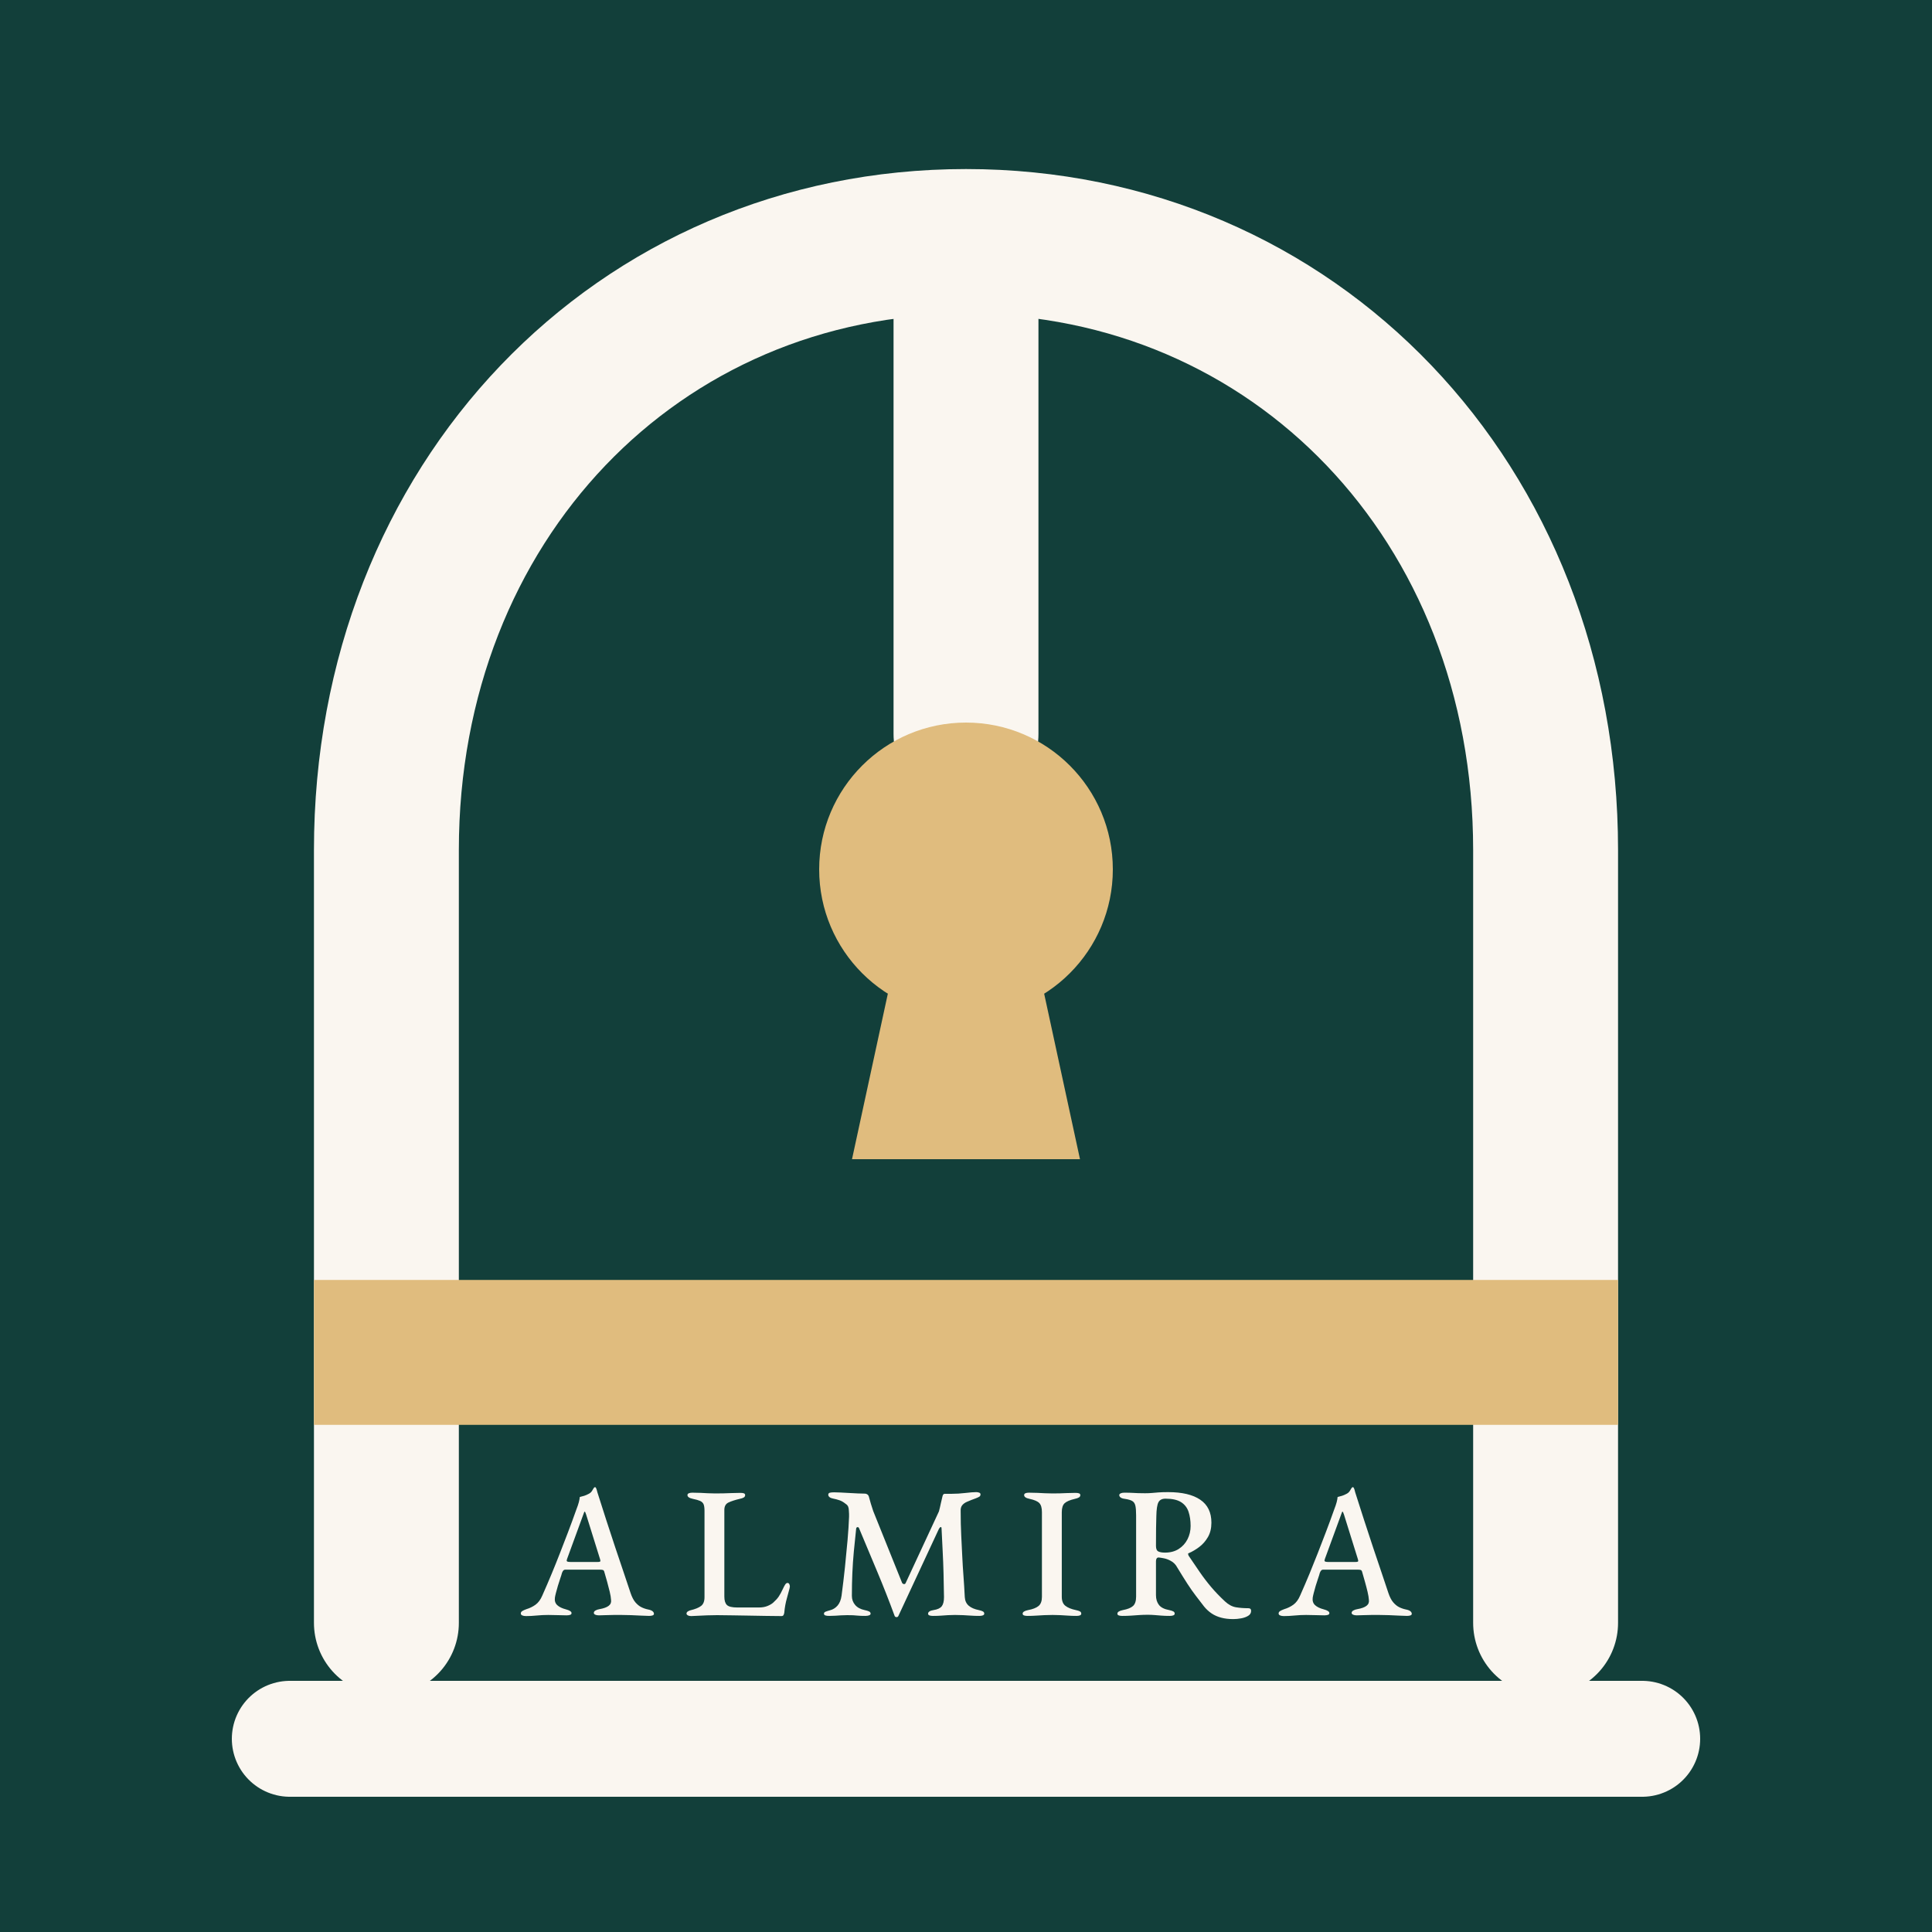
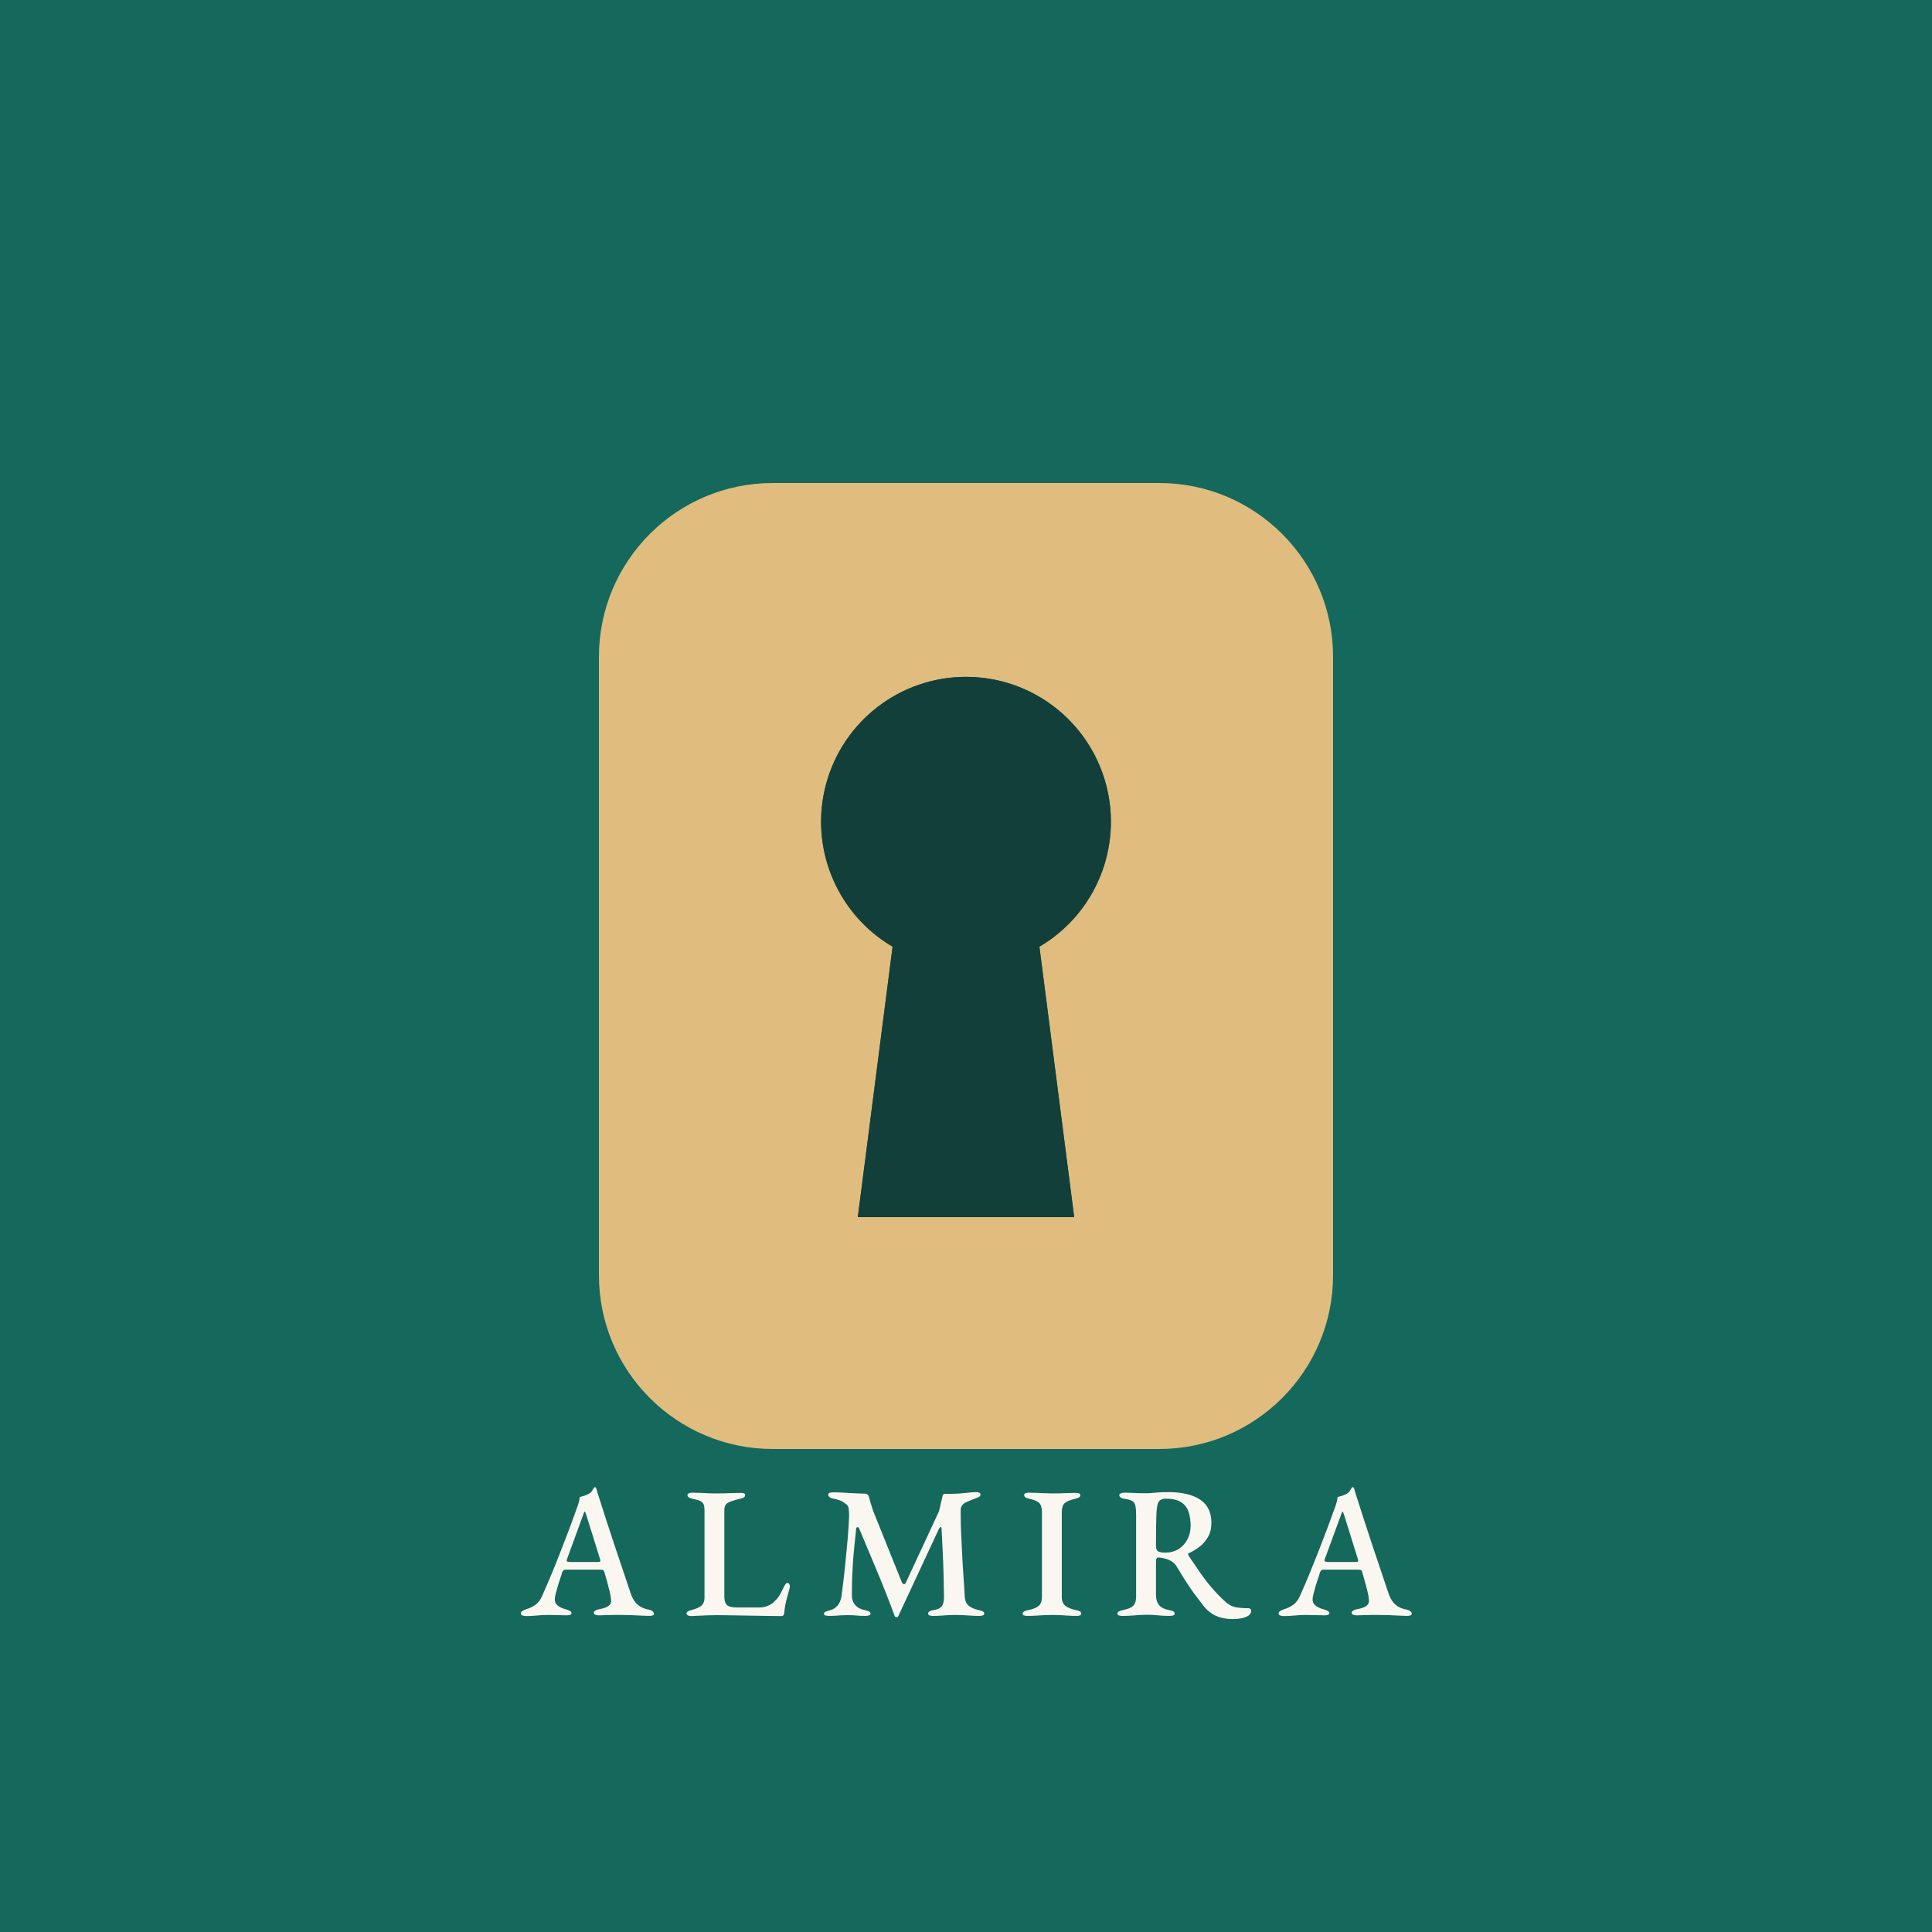
<svg xmlns="http://www.w3.org/2000/svg" viewBox="0 0 100 100" width="1024" height="1024" fill="none">
-   <rect width="100" height="100" fill="#123F3A" />
-   <path d="M20 84 V44 C20 26 33 12.5 50 12.5 C67 12.5 80 26 80 44 V84" stroke="#FAF6F0" stroke-width="7.5" stroke-linecap="round" stroke-linejoin="round" />
-   <path d="M15 90 H85" stroke="#FAF6F0" stroke-width="6" stroke-linecap="round" />
-   <path d="M50 14 V38" stroke="#FAF6F0" stroke-width="7.5" stroke-linecap="round" />
-   <circle cx="50" cy="45" r="7.6" fill="#E0BC7E" />
-   <path d="M46.2 50.3 L44.1 60 H55.9 L53.8 50.3 Z" fill="#E0BC7E" />
-   <path d="M16.25 70 H83.75" stroke="#E0BC7E" stroke-width="7.5" stroke-linecap="butt" />
-   <path d="M27.228 83.648Q27.112 83.648 27.034 83.615Q26.957 83.581 26.957 83.513Q26.957 83.435 27.034 83.387Q27.112 83.338 27.247 83.29Q27.509 83.212 27.722 83.057Q27.935 82.902 28.071 82.582Q28.333 81.991 28.556 81.453Q28.779 80.915 28.982 80.392Q29.186 79.868 29.399 79.311Q29.612 78.754 29.835 78.124Q29.922 77.901 29.961 77.751Q30 77.6 30.01 77.484Q30.136 77.455 30.242 77.421Q30.349 77.387 30.475 77.319Q30.591 77.261 30.654 77.15Q30.717 77.038 30.756 76.99Q30.775 76.98 30.8 76.975Q30.824 76.97 30.843 77.009Q30.872 77.058 30.887 77.116Q30.901 77.174 30.921 77.242Q31.144 77.949 31.381 78.681Q31.619 79.413 31.851 80.111Q32.084 80.809 32.287 81.405Q32.491 82.001 32.636 82.447Q32.743 82.766 32.888 82.936Q33.034 83.106 33.198 83.188Q33.363 83.27 33.557 83.309Q33.702 83.338 33.775 83.396Q33.848 83.455 33.848 83.532Q33.848 83.59 33.775 83.615Q33.702 83.639 33.596 83.639Q33.441 83.639 33.189 83.624Q32.937 83.61 32.665 83.6Q32.394 83.59 32.171 83.59Q31.987 83.59 31.764 83.59Q31.541 83.59 31.342 83.6Q31.144 83.61 30.998 83.61Q30.882 83.61 30.809 83.576Q30.737 83.542 30.737 83.484Q30.737 83.406 30.824 83.358Q30.911 83.309 31.027 83.29Q31.357 83.232 31.507 83.115Q31.657 82.999 31.628 82.805Q31.619 82.64 31.56 82.393Q31.502 82.146 31.425 81.87Q31.347 81.594 31.279 81.361Q31.26 81.284 31.211 81.264Q31.163 81.245 31.047 81.245H29.254Q29.205 81.245 29.166 81.279Q29.128 81.313 29.089 81.41Q29.06 81.526 28.997 81.705Q28.934 81.884 28.876 82.083Q28.817 82.282 28.774 82.451Q28.73 82.621 28.721 82.699Q28.691 82.941 28.842 83.081Q28.992 83.222 29.292 83.3Q29.583 83.377 29.583 83.493Q29.583 83.561 29.51 83.585Q29.438 83.61 29.321 83.61Q29.137 83.61 28.895 83.6Q28.653 83.59 28.381 83.59Q28.071 83.59 27.78 83.619Q27.49 83.648 27.228 83.648ZM29.525 80.847H30.94Q31.076 80.847 31.076 80.799Q31.076 80.77 31.071 80.75Q31.066 80.731 31.056 80.692L30.339 78.395Q30.291 78.24 30.262 78.24Q30.242 78.24 30.194 78.386L29.351 80.692Q29.331 80.75 29.331 80.77Q29.331 80.818 29.384 80.833Q29.438 80.847 29.525 80.847Z M35.777 83.648Q35.67 83.648 35.602 83.61Q35.534 83.571 35.534 83.522Q35.534 83.445 35.612 83.401Q35.689 83.358 35.738 83.348Q36.106 83.261 36.285 83.125Q36.465 82.989 36.465 82.67V78.201Q36.465 77.969 36.416 77.857Q36.368 77.746 36.237 77.688Q36.106 77.63 35.864 77.581Q35.583 77.523 35.583 77.387Q35.583 77.319 35.655 77.29Q35.728 77.261 35.835 77.261Q36.077 77.261 36.271 77.271Q36.465 77.281 36.639 77.29Q36.814 77.3 37.027 77.3Q37.25 77.3 37.453 77.295Q37.657 77.29 37.87 77.281Q38.083 77.271 38.326 77.271Q38.442 77.271 38.505 77.295Q38.568 77.319 38.568 77.387Q38.568 77.465 38.5 77.508Q38.432 77.552 38.287 77.581Q37.919 77.668 37.705 77.77Q37.492 77.872 37.492 78.153V82.64Q37.492 82.941 37.623 83.072Q37.754 83.203 38.161 83.203H39.285Q39.537 83.203 39.726 83.125Q39.915 83.048 40.022 82.951Q40.206 82.786 40.308 82.636Q40.409 82.485 40.526 82.233Q40.574 82.127 40.632 82.03Q40.691 81.933 40.758 81.933Q40.826 81.933 40.855 81.996Q40.884 82.059 40.884 82.117Q40.884 82.136 40.875 82.166Q40.865 82.195 40.865 82.224Q40.797 82.485 40.739 82.689Q40.681 82.892 40.647 83.077Q40.613 83.261 40.594 83.474Q40.584 83.542 40.555 83.595Q40.526 83.648 40.448 83.648Q40.07 83.648 39.644 83.639Q39.217 83.629 38.781 83.624Q38.345 83.619 37.923 83.61Q37.502 83.6 37.114 83.6Q36.881 83.6 36.596 83.61Q36.31 83.619 36.072 83.634Q35.835 83.648 35.777 83.648Z M42.92 83.639Q42.794 83.639 42.721 83.615Q42.648 83.59 42.648 83.522Q42.648 83.455 42.731 83.421Q42.813 83.387 42.959 83.348Q43.191 83.29 43.351 83.106Q43.511 82.922 43.559 82.592Q43.656 81.865 43.734 81.124Q43.811 80.382 43.87 79.709Q43.928 79.035 43.947 78.512Q43.947 78.444 43.947 78.356Q43.947 78.269 43.937 78.192Q43.937 78.085 43.904 77.993Q43.87 77.901 43.763 77.833Q43.608 77.707 43.453 77.654Q43.298 77.6 43.104 77.562Q42.997 77.542 42.934 77.489Q42.871 77.436 42.871 77.368Q42.871 77.281 42.959 77.261Q43.046 77.242 43.181 77.242Q43.298 77.242 43.501 77.252Q43.705 77.261 43.947 77.276Q44.189 77.29 44.408 77.3Q44.626 77.31 44.771 77.31Q44.839 77.31 44.897 77.353Q44.955 77.397 44.975 77.474Q45.023 77.649 45.076 77.833Q45.13 78.017 45.197 78.211L46.69 81.923Q46.719 81.981 46.782 81.991Q46.845 82.001 46.874 81.943L48.599 78.23Q48.658 78.008 48.701 77.799Q48.745 77.591 48.784 77.445Q48.813 77.319 48.9 77.319H49.268Q49.598 77.319 49.966 77.276Q50.334 77.232 50.528 77.232Q50.596 77.232 50.674 77.256Q50.751 77.281 50.751 77.348Q50.751 77.426 50.693 77.465Q50.635 77.504 50.509 77.552Q50.402 77.591 50.276 77.639Q50.15 77.688 50.044 77.736Q49.889 77.804 49.801 77.915Q49.714 78.027 49.724 78.211Q49.724 78.899 49.753 79.466Q49.782 80.033 49.806 80.547Q49.83 81.061 49.869 81.574Q49.908 82.088 49.937 82.67Q49.956 82.951 50.141 83.111Q50.325 83.27 50.664 83.338Q50.8 83.367 50.872 83.406Q50.945 83.445 50.945 83.522Q50.945 83.581 50.877 83.61Q50.809 83.639 50.693 83.639Q50.451 83.639 50.247 83.624Q50.044 83.61 49.845 83.6Q49.646 83.59 49.433 83.59Q49.239 83.59 49.074 83.6Q48.91 83.61 48.725 83.624Q48.541 83.639 48.289 83.639Q48.183 83.639 48.11 83.615Q48.037 83.59 48.037 83.522Q48.037 83.455 48.11 83.406Q48.183 83.358 48.318 83.338Q48.629 83.29 48.745 83.14Q48.861 82.989 48.861 82.67Q48.851 82.001 48.837 81.429Q48.822 80.857 48.793 80.3Q48.764 79.742 48.735 79.122Q48.735 79.035 48.692 79.04Q48.648 79.045 48.599 79.132L46.506 83.629Q46.477 83.707 46.399 83.702Q46.322 83.697 46.302 83.629Q45.886 82.495 45.425 81.395Q44.965 80.295 44.461 79.093Q44.432 79.035 44.378 79.045Q44.325 79.054 44.315 79.122Q44.248 79.733 44.194 80.305Q44.141 80.876 44.117 81.439Q44.093 82.001 44.093 82.602Q44.093 82.873 44.262 83.072Q44.432 83.27 44.752 83.338Q44.897 83.367 44.979 83.406Q45.062 83.445 45.062 83.522Q45.062 83.581 44.984 83.61Q44.907 83.639 44.79 83.639Q44.529 83.639 44.393 83.624Q44.257 83.61 44.151 83.605Q44.044 83.6 43.85 83.6Q43.666 83.6 43.526 83.61Q43.385 83.619 43.244 83.629Q43.104 83.639 42.92 83.639Z M53.184 83.639Q53.077 83.639 53.005 83.615Q52.932 83.59 52.932 83.522Q52.932 83.396 53.213 83.338Q53.581 83.27 53.756 83.125Q53.93 82.98 53.93 82.65V78.269Q53.93 77.94 53.795 77.799Q53.659 77.659 53.291 77.581Q53.009 77.523 53.009 77.387Q53.009 77.319 53.077 77.29Q53.145 77.261 53.252 77.261Q53.504 77.261 53.702 77.271Q53.901 77.281 54.085 77.29Q54.269 77.3 54.483 77.3Q54.686 77.3 54.866 77.295Q55.045 77.29 55.234 77.281Q55.423 77.271 55.665 77.271Q55.781 77.271 55.849 77.295Q55.917 77.319 55.917 77.387Q55.917 77.465 55.844 77.508Q55.772 77.552 55.636 77.581Q55.258 77.668 55.108 77.804Q54.958 77.94 54.958 78.269V82.65Q54.958 82.97 55.142 83.115Q55.326 83.261 55.685 83.338Q55.83 83.367 55.898 83.406Q55.966 83.445 55.966 83.522Q55.966 83.581 55.903 83.61Q55.84 83.639 55.723 83.639Q55.481 83.639 55.277 83.624Q55.074 83.61 54.885 83.6Q54.696 83.59 54.483 83.59Q54.25 83.59 54.051 83.6Q53.853 83.61 53.639 83.624Q53.426 83.639 53.184 83.639Z M63.836 83.804Q63.487 83.804 63.211 83.731Q62.934 83.658 62.716 83.513Q62.498 83.367 62.324 83.154Q62.101 82.863 61.892 82.592Q61.684 82.321 61.461 81.977Q61.238 81.632 60.938 81.138Q60.812 80.896 60.579 80.78Q60.414 80.692 60.245 80.658Q60.075 80.624 59.969 80.615Q59.901 80.615 59.867 80.668Q59.833 80.721 59.833 80.809V82.563Q59.833 82.873 59.988 83.072Q60.143 83.27 60.521 83.338Q60.657 83.367 60.729 83.406Q60.802 83.445 60.802 83.522Q60.802 83.581 60.734 83.61Q60.666 83.639 60.55 83.639Q60.308 83.639 60.119 83.624Q59.93 83.61 59.76 83.595Q59.591 83.581 59.406 83.581Q59.174 83.581 58.965 83.595Q58.757 83.61 58.549 83.624Q58.34 83.639 58.088 83.639Q57.982 83.639 57.909 83.615Q57.836 83.59 57.836 83.522Q57.836 83.396 58.117 83.338Q58.486 83.27 58.646 83.125Q58.805 82.98 58.805 82.64V78.434Q58.805 78.104 58.767 77.935Q58.728 77.765 58.607 77.693Q58.486 77.62 58.224 77.581Q58.069 77.562 58.001 77.508Q57.933 77.455 57.933 77.387Q57.933 77.329 58.006 77.295Q58.079 77.261 58.185 77.261Q58.466 77.261 58.621 77.271Q58.776 77.281 58.917 77.285Q59.057 77.29 59.271 77.29Q59.465 77.29 59.62 77.276Q59.775 77.261 59.969 77.247Q60.162 77.232 60.463 77.232Q61.548 77.232 62.125 77.625Q62.702 78.017 62.702 78.812Q62.702 79.248 62.522 79.558Q62.343 79.868 62.072 80.072Q61.8 80.276 61.529 80.392Q61.49 80.402 61.495 80.435Q61.5 80.469 61.519 80.518Q61.82 80.964 62.096 81.366Q62.372 81.768 62.687 82.141Q63.002 82.514 63.409 82.892Q63.681 83.144 63.976 83.193Q64.272 83.241 64.611 83.241Q64.757 83.241 64.757 83.377Q64.757 83.542 64.606 83.634Q64.456 83.726 64.243 83.765Q64.03 83.804 63.836 83.804ZM60.298 80.363Q60.715 80.363 61.01 80.174Q61.306 79.985 61.466 79.67Q61.626 79.355 61.626 78.986Q61.626 78.57 61.519 78.25Q61.413 77.93 61.132 77.751Q60.851 77.571 60.327 77.571Q60.056 77.571 59.959 77.76Q59.862 77.949 59.852 78.473Q59.843 78.705 59.838 79.093Q59.833 79.481 59.833 80.014Q59.833 80.246 59.959 80.305Q60.085 80.363 60.298 80.363Z M66.453 83.648Q66.336 83.648 66.259 83.615Q66.181 83.581 66.181 83.513Q66.181 83.435 66.259 83.387Q66.336 83.338 66.472 83.29Q66.734 83.212 66.947 83.057Q67.16 82.902 67.296 82.582Q67.558 81.991 67.781 81.453Q68.003 80.915 68.207 80.392Q68.411 79.868 68.624 79.311Q68.837 78.754 69.06 78.124Q69.147 77.901 69.186 77.751Q69.225 77.6 69.234 77.484Q69.36 77.455 69.467 77.421Q69.574 77.387 69.7 77.319Q69.816 77.261 69.879 77.15Q69.942 77.038 69.981 76.99Q70 76.98 70.024 76.975Q70.049 76.97 70.068 77.009Q70.097 77.058 70.112 77.116Q70.126 77.174 70.145 77.242Q70.368 77.949 70.606 78.681Q70.843 79.413 71.076 80.111Q71.309 80.809 71.512 81.405Q71.716 82.001 71.861 82.447Q71.968 82.766 72.113 82.936Q72.258 83.106 72.423 83.188Q72.588 83.27 72.782 83.309Q72.927 83.338 73 83.396Q73.073 83.455 73.073 83.532Q73.073 83.59 73 83.615Q72.927 83.639 72.821 83.639Q72.665 83.639 72.413 83.624Q72.161 83.61 71.89 83.6Q71.619 83.59 71.396 83.59Q71.212 83.59 70.989 83.59Q70.766 83.59 70.567 83.6Q70.368 83.61 70.223 83.61Q70.107 83.61 70.034 83.576Q69.961 83.542 69.961 83.484Q69.961 83.406 70.049 83.358Q70.136 83.309 70.252 83.29Q70.582 83.232 70.732 83.115Q70.882 82.999 70.853 82.805Q70.843 82.64 70.785 82.393Q70.727 82.146 70.649 81.87Q70.572 81.594 70.504 81.361Q70.485 81.284 70.436 81.264Q70.388 81.245 70.271 81.245H68.478Q68.43 81.245 68.391 81.279Q68.352 81.313 68.314 81.41Q68.285 81.526 68.222 81.705Q68.159 81.884 68.1 82.083Q68.042 82.282 67.999 82.451Q67.955 82.621 67.945 82.699Q67.916 82.941 68.066 83.081Q68.217 83.222 68.517 83.3Q68.808 83.377 68.808 83.493Q68.808 83.561 68.735 83.585Q68.663 83.61 68.546 83.61Q68.362 83.61 68.12 83.6Q67.877 83.59 67.606 83.59Q67.296 83.59 67.005 83.619Q66.714 83.648 66.453 83.648ZM68.75 80.847H70.165Q70.301 80.847 70.301 80.799Q70.301 80.77 70.296 80.75Q70.291 80.731 70.281 80.692L69.564 78.395Q69.515 78.24 69.486 78.24Q69.467 78.24 69.419 78.386L68.575 80.692Q68.556 80.75 68.556 80.77Q68.556 80.818 68.609 80.833Q68.663 80.847 68.75 80.847Z" fill="#FAF6F0" />
+   <rect id="ground" width="100" height="100" fill="#14685C" />
+   <path id="plate" fill="#E0BC7E" fill-rule="evenodd" d="M40 25 H60 A9 9 0 0 1 69 34 V66 A9 9 0 0 1 60 75 H40 A9 9 0 0 1 31 66 V34 A9 9 0 0 1 40 25 Z M46.2 49 L44.4 63 H55.6 L53.8 49 A7.5 7.5 0 1 0 46.2 49 Z" />
+   <path id="lock" fill="#123F3A" d="M46.2 49 L44.4 63 H55.6 L53.8 49 A7.5 7.5 0 1 0 46.2 49 Z" />
+   <path id="wordmark" d="M27.228 83.648Q27.112 83.648 27.034 83.615Q26.957 83.581 26.957 83.513Q26.957 83.435 27.034 83.387Q27.112 83.338 27.247 83.29Q27.509 83.212 27.722 83.057Q27.935 82.902 28.071 82.582Q28.333 81.991 28.556 81.453Q28.779 80.915 28.982 80.392Q29.186 79.868 29.399 79.311Q29.612 78.754 29.835 78.124Q29.922 77.901 29.961 77.751Q30 77.6 30.01 77.484Q30.136 77.455 30.242 77.421Q30.349 77.387 30.475 77.319Q30.591 77.261 30.654 77.15Q30.717 77.038 30.756 76.99Q30.775 76.98 30.8 76.975Q30.824 76.97 30.843 77.009Q30.872 77.058 30.887 77.116Q30.901 77.174 30.921 77.242Q31.144 77.949 31.381 78.681Q31.619 79.413 31.851 80.111Q32.084 80.809 32.287 81.405Q32.491 82.001 32.636 82.447Q32.743 82.766 32.888 82.936Q33.034 83.106 33.198 83.188Q33.363 83.27 33.557 83.309Q33.702 83.338 33.775 83.396Q33.848 83.455 33.848 83.532Q33.848 83.59 33.775 83.615Q33.702 83.639 33.596 83.639Q33.441 83.639 33.189 83.624Q32.937 83.61 32.665 83.6Q32.394 83.59 32.171 83.59Q31.987 83.59 31.764 83.59Q31.541 83.59 31.342 83.6Q31.144 83.61 30.998 83.61Q30.882 83.61 30.809 83.576Q30.737 83.542 30.737 83.484Q30.737 83.406 30.824 83.358Q30.911 83.309 31.027 83.29Q31.357 83.232 31.507 83.115Q31.657 82.999 31.628 82.805Q31.619 82.64 31.56 82.393Q31.502 82.146 31.425 81.87Q31.347 81.594 31.279 81.361Q31.26 81.284 31.211 81.264Q31.163 81.245 31.047 81.245H29.254Q29.205 81.245 29.166 81.279Q29.128 81.313 29.089 81.41Q29.06 81.526 28.997 81.705Q28.934 81.884 28.876 82.083Q28.817 82.282 28.774 82.451Q28.73 82.621 28.721 82.699Q28.691 82.941 28.842 83.081Q28.992 83.222 29.292 83.3Q29.583 83.377 29.583 83.493Q29.583 83.561 29.51 83.585Q29.438 83.61 29.321 83.61Q29.137 83.61 28.895 83.6Q28.653 83.59 28.381 83.59Q28.071 83.59 27.78 83.619Q27.49 83.648 27.228 83.648ZM29.525 80.847H30.94Q31.076 80.847 31.076 80.799Q31.076 80.77 31.071 80.75Q31.066 80.731 31.056 80.692L30.339 78.395Q30.291 78.24 30.262 78.24Q30.242 78.24 30.194 78.386L29.351 80.692Q29.331 80.75 29.331 80.77Q29.331 80.818 29.384 80.833Q29.438 80.847 29.525 80.847Z M35.777 83.648Q35.67 83.648 35.602 83.61Q35.534 83.571 35.534 83.522Q35.534 83.445 35.612 83.401Q35.689 83.358 35.738 83.348Q36.106 83.261 36.285 83.125Q36.465 82.989 36.465 82.67V78.201Q36.465 77.969 36.416 77.857Q36.368 77.746 36.237 77.688Q36.106 77.63 35.864 77.581Q35.583 77.523 35.583 77.387Q35.583 77.319 35.655 77.29Q35.728 77.261 35.835 77.261Q36.077 77.261 36.271 77.271Q36.465 77.281 36.639 77.29Q36.814 77.3 37.027 77.3Q37.25 77.3 37.453 77.295Q37.657 77.29 37.87 77.281Q38.083 77.271 38.326 77.271Q38.442 77.271 38.505 77.295Q38.568 77.319 38.568 77.387Q38.568 77.465 38.5 77.508Q38.432 77.552 38.287 77.581Q37.919 77.668 37.705 77.77Q37.492 77.872 37.492 78.153V82.64Q37.492 82.941 37.623 83.072Q37.754 83.203 38.161 83.203H39.285Q39.537 83.203 39.726 83.125Q39.915 83.048 40.022 82.951Q40.206 82.786 40.308 82.636Q40.409 82.485 40.526 82.233Q40.574 82.127 40.632 82.03Q40.691 81.933 40.758 81.933Q40.826 81.933 40.855 81.996Q40.884 82.059 40.884 82.117Q40.884 82.136 40.875 82.166Q40.865 82.195 40.865 82.224Q40.797 82.485 40.739 82.689Q40.681 82.892 40.647 83.077Q40.613 83.261 40.594 83.474Q40.584 83.542 40.555 83.595Q40.526 83.648 40.448 83.648Q40.07 83.648 39.644 83.639Q39.217 83.629 38.781 83.624Q38.345 83.619 37.923 83.61Q37.502 83.6 37.114 83.6Q36.881 83.6 36.596 83.61Q36.31 83.619 36.072 83.634Q35.835 83.648 35.777 83.648Z M42.92 83.639Q42.794 83.639 42.721 83.615Q42.648 83.59 42.648 83.522Q42.648 83.455 42.731 83.421Q42.813 83.387 42.959 83.348Q43.191 83.29 43.351 83.106Q43.511 82.922 43.559 82.592Q43.656 81.865 43.734 81.124Q43.811 80.382 43.87 79.709Q43.928 79.035 43.947 78.512Q43.947 78.444 43.947 78.356Q43.947 78.269 43.937 78.192Q43.937 78.085 43.904 77.993Q43.87 77.901 43.763 77.833Q43.608 77.707 43.453 77.654Q43.298 77.6 43.104 77.562Q42.997 77.542 42.934 77.489Q42.871 77.436 42.871 77.368Q42.871 77.281 42.959 77.261Q43.046 77.242 43.181 77.242Q43.298 77.242 43.501 77.252Q43.705 77.261 43.947 77.276Q44.189 77.29 44.408 77.3Q44.626 77.31 44.771 77.31Q44.839 77.31 44.897 77.353Q44.955 77.397 44.975 77.474Q45.023 77.649 45.076 77.833Q45.13 78.017 45.197 78.211L46.69 81.923Q46.719 81.981 46.782 81.991Q46.845 82.001 46.874 81.943L48.599 78.23Q48.658 78.008 48.701 77.799Q48.745 77.591 48.784 77.445Q48.813 77.319 48.9 77.319H49.268Q49.598 77.319 49.966 77.276Q50.334 77.232 50.528 77.232Q50.596 77.232 50.674 77.256Q50.751 77.281 50.751 77.348Q50.751 77.426 50.693 77.465Q50.635 77.504 50.509 77.552Q50.402 77.591 50.276 77.639Q50.15 77.688 50.044 77.736Q49.889 77.804 49.801 77.915Q49.714 78.027 49.724 78.211Q49.724 78.899 49.753 79.466Q49.782 80.033 49.806 80.547Q49.83 81.061 49.869 81.574Q49.908 82.088 49.937 82.67Q49.956 82.951 50.141 83.111Q50.325 83.27 50.664 83.338Q50.8 83.367 50.872 83.406Q50.945 83.445 50.945 83.522Q50.945 83.581 50.877 83.61Q50.809 83.639 50.693 83.639Q50.451 83.639 50.247 83.624Q50.044 83.61 49.845 83.6Q49.646 83.59 49.433 83.59Q49.239 83.59 49.074 83.6Q48.91 83.61 48.725 83.624Q48.541 83.639 48.289 83.639Q48.183 83.639 48.11 83.615Q48.037 83.59 48.037 83.522Q48.037 83.455 48.11 83.406Q48.183 83.358 48.318 83.338Q48.629 83.29 48.745 83.14Q48.861 82.989 48.861 82.67Q48.851 82.001 48.837 81.429Q48.822 80.857 48.793 80.3Q48.764 79.742 48.735 79.122Q48.735 79.035 48.692 79.04Q48.648 79.045 48.599 79.132L46.506 83.629Q46.477 83.707 46.399 83.702Q46.322 83.697 46.302 83.629Q45.886 82.495 45.425 81.395Q44.965 80.295 44.461 79.093Q44.432 79.035 44.378 79.045Q44.325 79.054 44.315 79.122Q44.248 79.733 44.194 80.305Q44.141 80.876 44.117 81.439Q44.093 82.001 44.093 82.602Q44.093 82.873 44.262 83.072Q44.432 83.27 44.752 83.338Q44.897 83.367 44.979 83.406Q45.062 83.445 45.062 83.522Q45.062 83.581 44.984 83.61Q44.907 83.639 44.79 83.639Q44.529 83.639 44.393 83.624Q44.257 83.61 44.151 83.605Q44.044 83.6 43.85 83.6Q43.666 83.6 43.526 83.61Q43.385 83.619 43.244 83.629Q43.104 83.639 42.92 83.639Z M53.184 83.639Q53.077 83.639 53.005 83.615Q52.932 83.59 52.932 83.522Q52.932 83.396 53.213 83.338Q53.581 83.27 53.756 83.125Q53.93 82.98 53.93 82.65V78.269Q53.93 77.94 53.795 77.799Q53.659 77.659 53.291 77.581Q53.009 77.523 53.009 77.387Q53.009 77.319 53.077 77.29Q53.145 77.261 53.252 77.261Q53.504 77.261 53.702 77.271Q53.901 77.281 54.085 77.29Q54.269 77.3 54.483 77.3Q54.686 77.3 54.866 77.295Q55.045 77.29 55.234 77.281Q55.423 77.271 55.665 77.271Q55.781 77.271 55.849 77.295Q55.917 77.319 55.917 77.387Q55.917 77.465 55.844 77.508Q55.772 77.552 55.636 77.581Q55.258 77.668 55.108 77.804Q54.958 77.94 54.958 78.269V82.65Q54.958 82.97 55.142 83.115Q55.326 83.261 55.685 83.338Q55.83 83.367 55.898 83.406Q55.966 83.445 55.966 83.522Q55.966 83.581 55.903 83.61Q55.84 83.639 55.723 83.639Q55.481 83.639 55.277 83.624Q55.074 83.61 54.885 83.6Q54.696 83.59 54.483 83.59Q54.25 83.59 54.051 83.6Q53.853 83.61 53.639 83.624Q53.426 83.639 53.184 83.639Z M63.836 83.804Q63.487 83.804 63.211 83.731Q62.934 83.658 62.716 83.513Q62.498 83.367 62.324 83.154Q62.101 82.863 61.892 82.592Q61.684 82.321 61.461 81.977Q61.238 81.632 60.938 81.138Q60.812 80.896 60.579 80.78Q60.414 80.692 60.245 80.658Q60.075 80.624 59.969 80.615Q59.901 80.615 59.867 80.668Q59.833 80.721 59.833 80.809V82.563Q59.833 82.873 59.988 83.072Q60.143 83.27 60.521 83.338Q60.657 83.367 60.729 83.406Q60.802 83.445 60.802 83.522Q60.802 83.581 60.734 83.61Q60.666 83.639 60.55 83.639Q60.308 83.639 60.119 83.624Q59.93 83.61 59.76 83.595Q59.591 83.581 59.406 83.581Q59.174 83.581 58.965 83.595Q58.757 83.61 58.549 83.624Q58.34 83.639 58.088 83.639Q57.982 83.639 57.909 83.615Q57.836 83.59 57.836 83.522Q57.836 83.396 58.117 83.338Q58.486 83.27 58.646 83.125Q58.805 82.98 58.805 82.64V78.434Q58.805 78.104 58.767 77.935Q58.728 77.765 58.607 77.693Q58.486 77.62 58.224 77.581Q58.069 77.562 58.001 77.508Q57.933 77.455 57.933 77.387Q57.933 77.329 58.006 77.295Q58.079 77.261 58.185 77.261Q58.466 77.261 58.621 77.271Q58.776 77.281 58.917 77.285Q59.057 77.29 59.271 77.29Q59.465 77.29 59.62 77.276Q59.775 77.261 59.969 77.247Q60.162 77.232 60.463 77.232Q61.548 77.232 62.125 77.625Q62.702 78.017 62.702 78.812Q62.702 79.248 62.522 79.558Q62.343 79.868 62.072 80.072Q61.8 80.276 61.529 80.392Q61.49 80.402 61.495 80.435Q61.5 80.469 61.519 80.518Q61.82 80.964 62.096 81.366Q62.372 81.768 62.687 82.141Q63.002 82.514 63.409 82.892Q63.681 83.144 63.976 83.193Q64.272 83.241 64.611 83.241Q64.757 83.241 64.757 83.377Q64.757 83.542 64.606 83.634Q64.456 83.726 64.243 83.765Q64.03 83.804 63.836 83.804ZM60.298 80.363Q60.715 80.363 61.01 80.174Q61.306 79.985 61.466 79.67Q61.626 79.355 61.626 78.986Q61.626 78.57 61.519 78.25Q61.413 77.93 61.132 77.751Q60.851 77.571 60.327 77.571Q60.056 77.571 59.959 77.76Q59.862 77.949 59.852 78.473Q59.843 78.705 59.838 79.093Q59.833 79.481 59.833 80.014Q59.833 80.246 59.959 80.305Q60.085 80.363 60.298 80.363Z M66.453 83.648Q66.336 83.648 66.259 83.615Q66.181 83.581 66.181 83.513Q66.181 83.435 66.259 83.387Q66.336 83.338 66.472 83.29Q66.734 83.212 66.947 83.057Q67.16 82.902 67.296 82.582Q67.558 81.991 67.781 81.453Q68.003 80.915 68.207 80.392Q68.411 79.868 68.624 79.311Q68.837 78.754 69.06 78.124Q69.147 77.901 69.186 77.751Q69.225 77.6 69.234 77.484Q69.36 77.455 69.467 77.421Q69.574 77.387 69.7 77.319Q69.816 77.261 69.879 77.15Q69.942 77.038 69.981 76.99Q70 76.98 70.024 76.975Q70.049 76.97 70.068 77.009Q70.097 77.058 70.112 77.116Q70.126 77.174 70.145 77.242Q70.368 77.949 70.606 78.681Q70.843 79.413 71.076 80.111Q71.309 80.809 71.512 81.405Q71.716 82.001 71.861 82.447Q71.968 82.766 72.113 82.936Q72.258 83.106 72.423 83.188Q72.588 83.27 72.782 83.309Q72.927 83.338 73 83.396Q73.073 83.455 73.073 83.532Q73.073 83.59 73 83.615Q72.927 83.639 72.821 83.639Q72.665 83.639 72.413 83.624Q72.161 83.61 71.89 83.6Q71.619 83.59 71.396 83.59Q71.212 83.59 70.989 83.59Q70.766 83.59 70.567 83.6Q70.368 83.61 70.223 83.61Q70.107 83.61 70.034 83.576Q69.961 83.542 69.961 83.484Q69.961 83.406 70.049 83.358Q70.136 83.309 70.252 83.29Q70.582 83.232 70.732 83.115Q70.882 82.999 70.853 82.805Q70.843 82.64 70.785 82.393Q70.727 82.146 70.649 81.87Q70.572 81.594 70.504 81.361Q70.485 81.284 70.436 81.264Q70.388 81.245 70.271 81.245H68.478Q68.43 81.245 68.391 81.279Q68.352 81.313 68.314 81.41Q68.285 81.526 68.222 81.705Q68.159 81.884 68.1 82.083Q68.042 82.282 67.999 82.451Q67.955 82.621 67.945 82.699Q67.916 82.941 68.066 83.081Q68.217 83.222 68.517 83.3Q68.808 83.377 68.808 83.493Q68.808 83.561 68.735 83.585Q68.663 83.61 68.546 83.61Q68.362 83.61 68.12 83.6Q67.877 83.59 67.606 83.59Q67.296 83.59 67.005 83.619Q66.714 83.648 66.453 83.648ZM68.75 80.847H70.165Q70.301 80.847 70.301 80.799Q70.301 80.77 70.296 80.75Q70.291 80.731 70.281 80.692L69.564 78.395Q69.515 78.24 69.486 78.24Q69.467 78.24 69.419 78.386L68.575 80.692Q68.556 80.75 68.556 80.77Q68.556 80.818 68.609 80.833Q68.663 80.847 68.75 80.847Z" fill="#FAF6F0" />
</svg>
